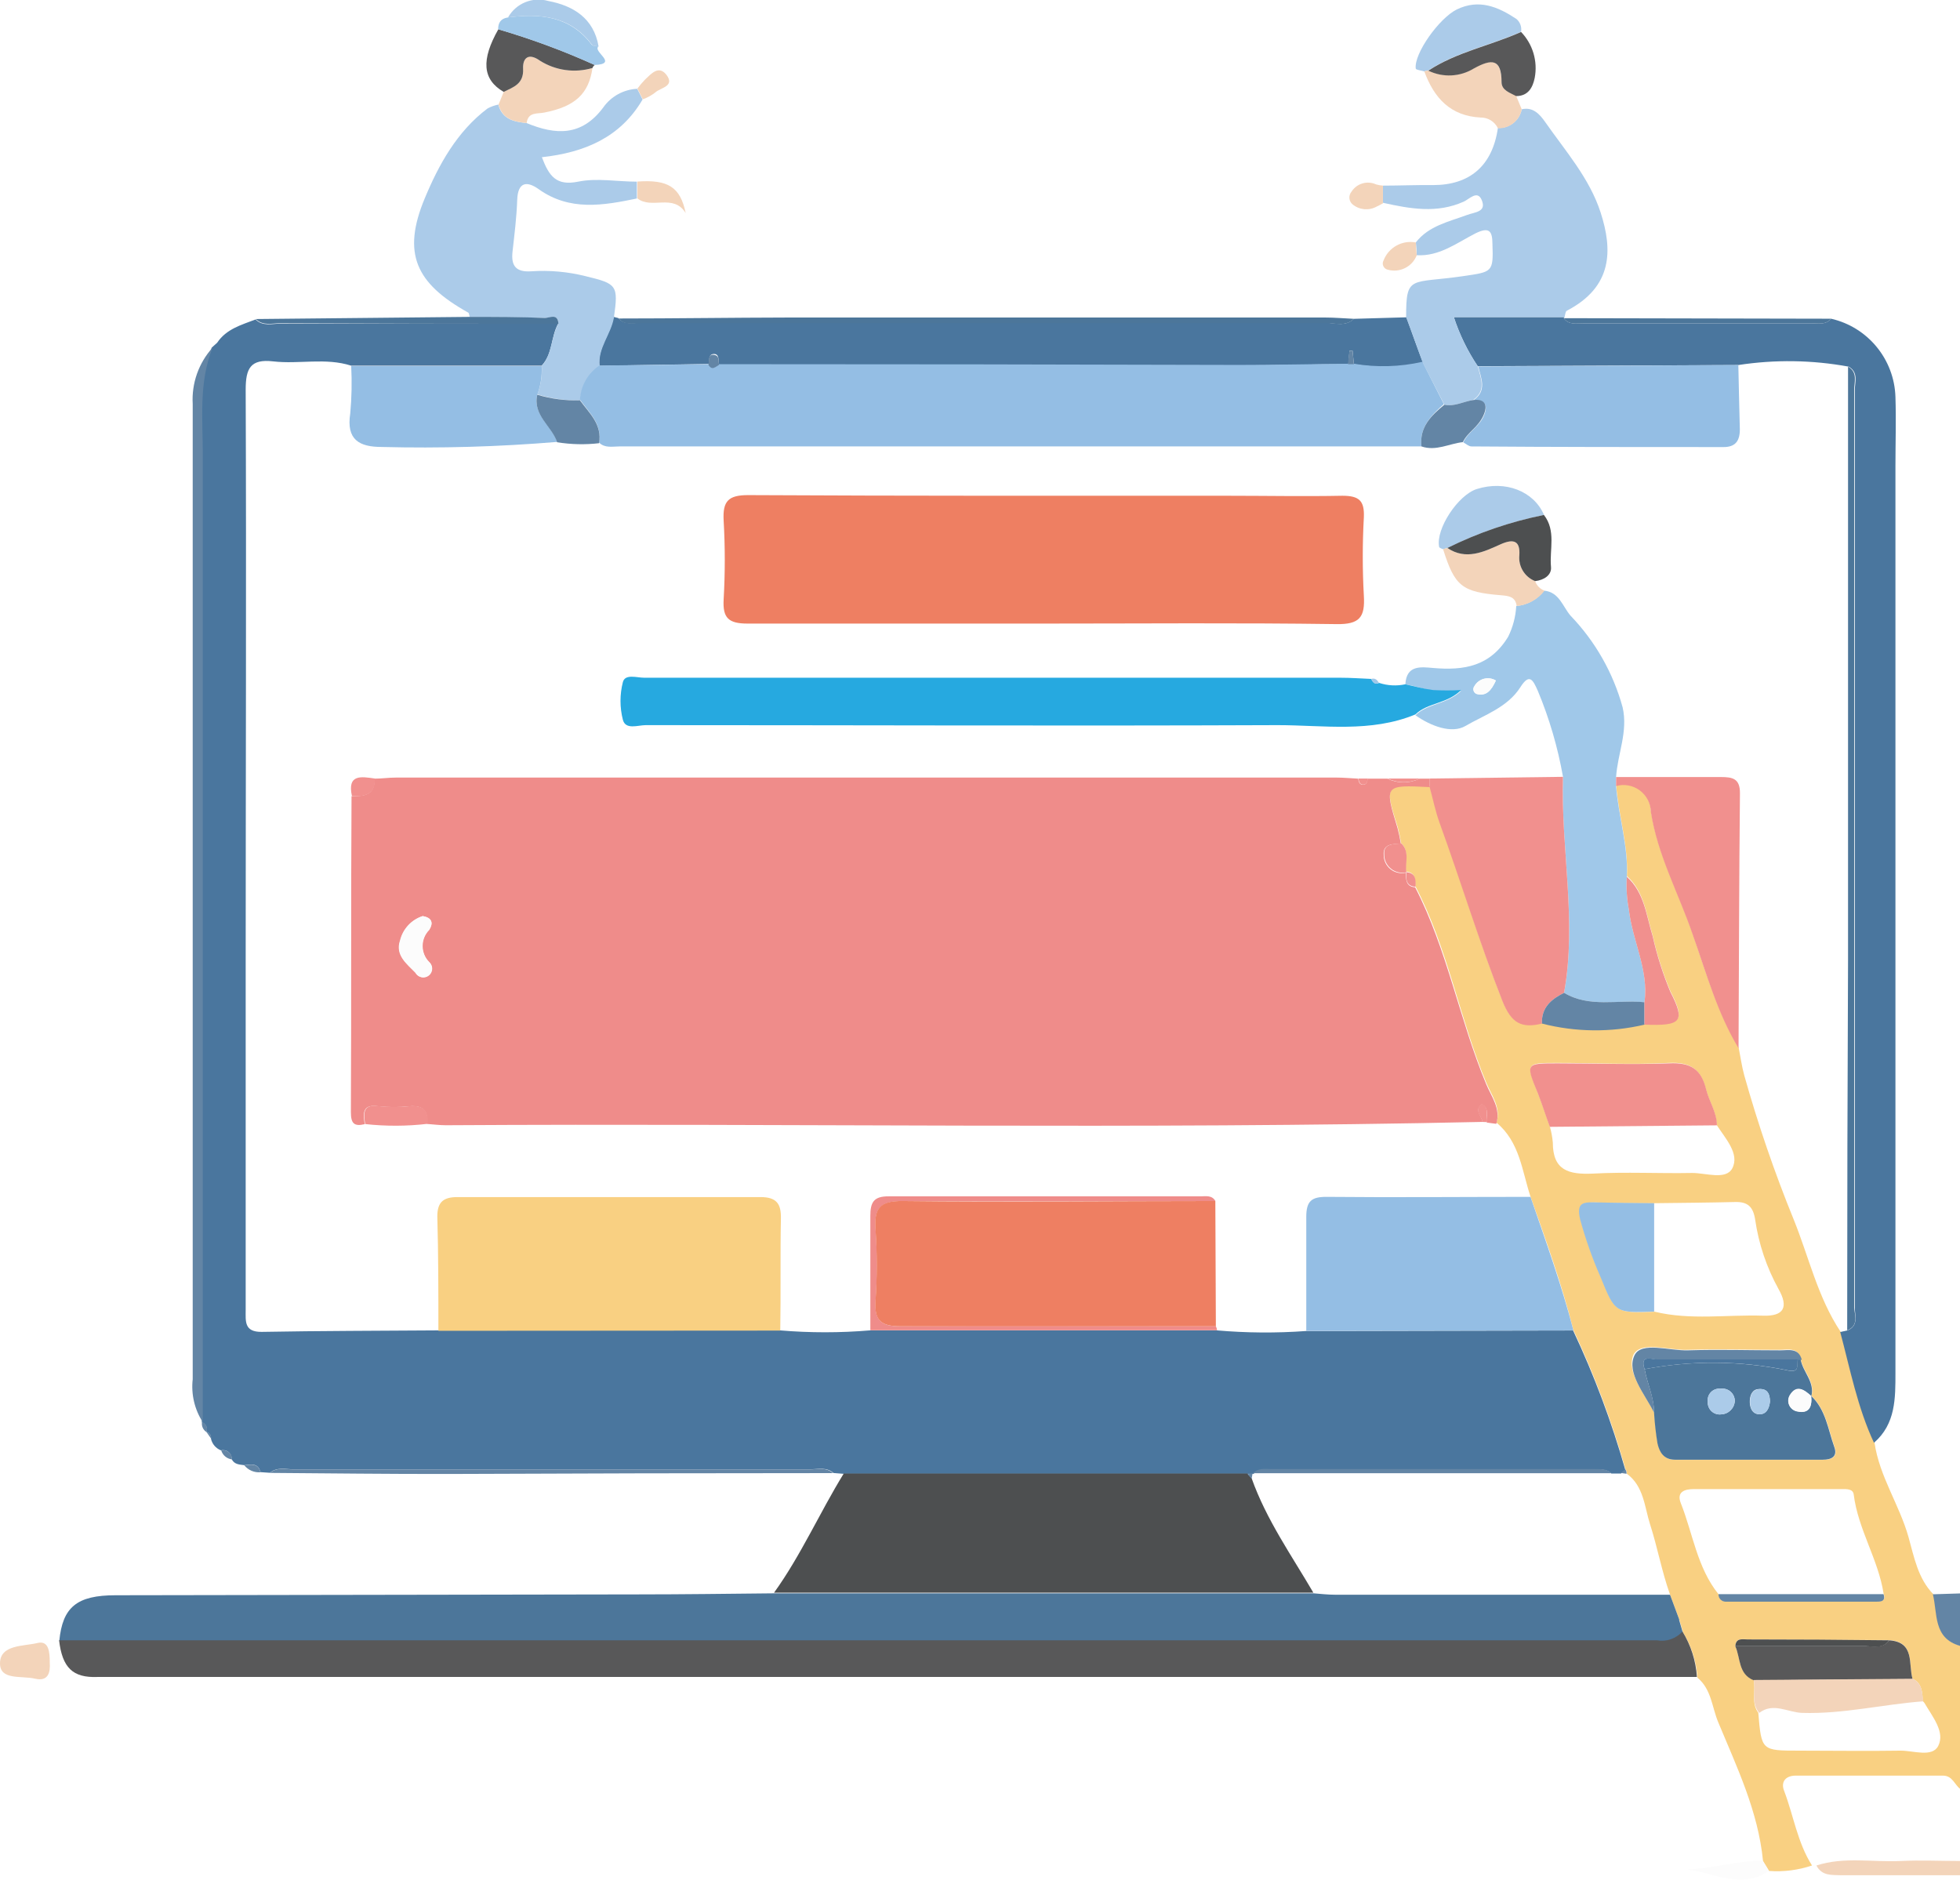
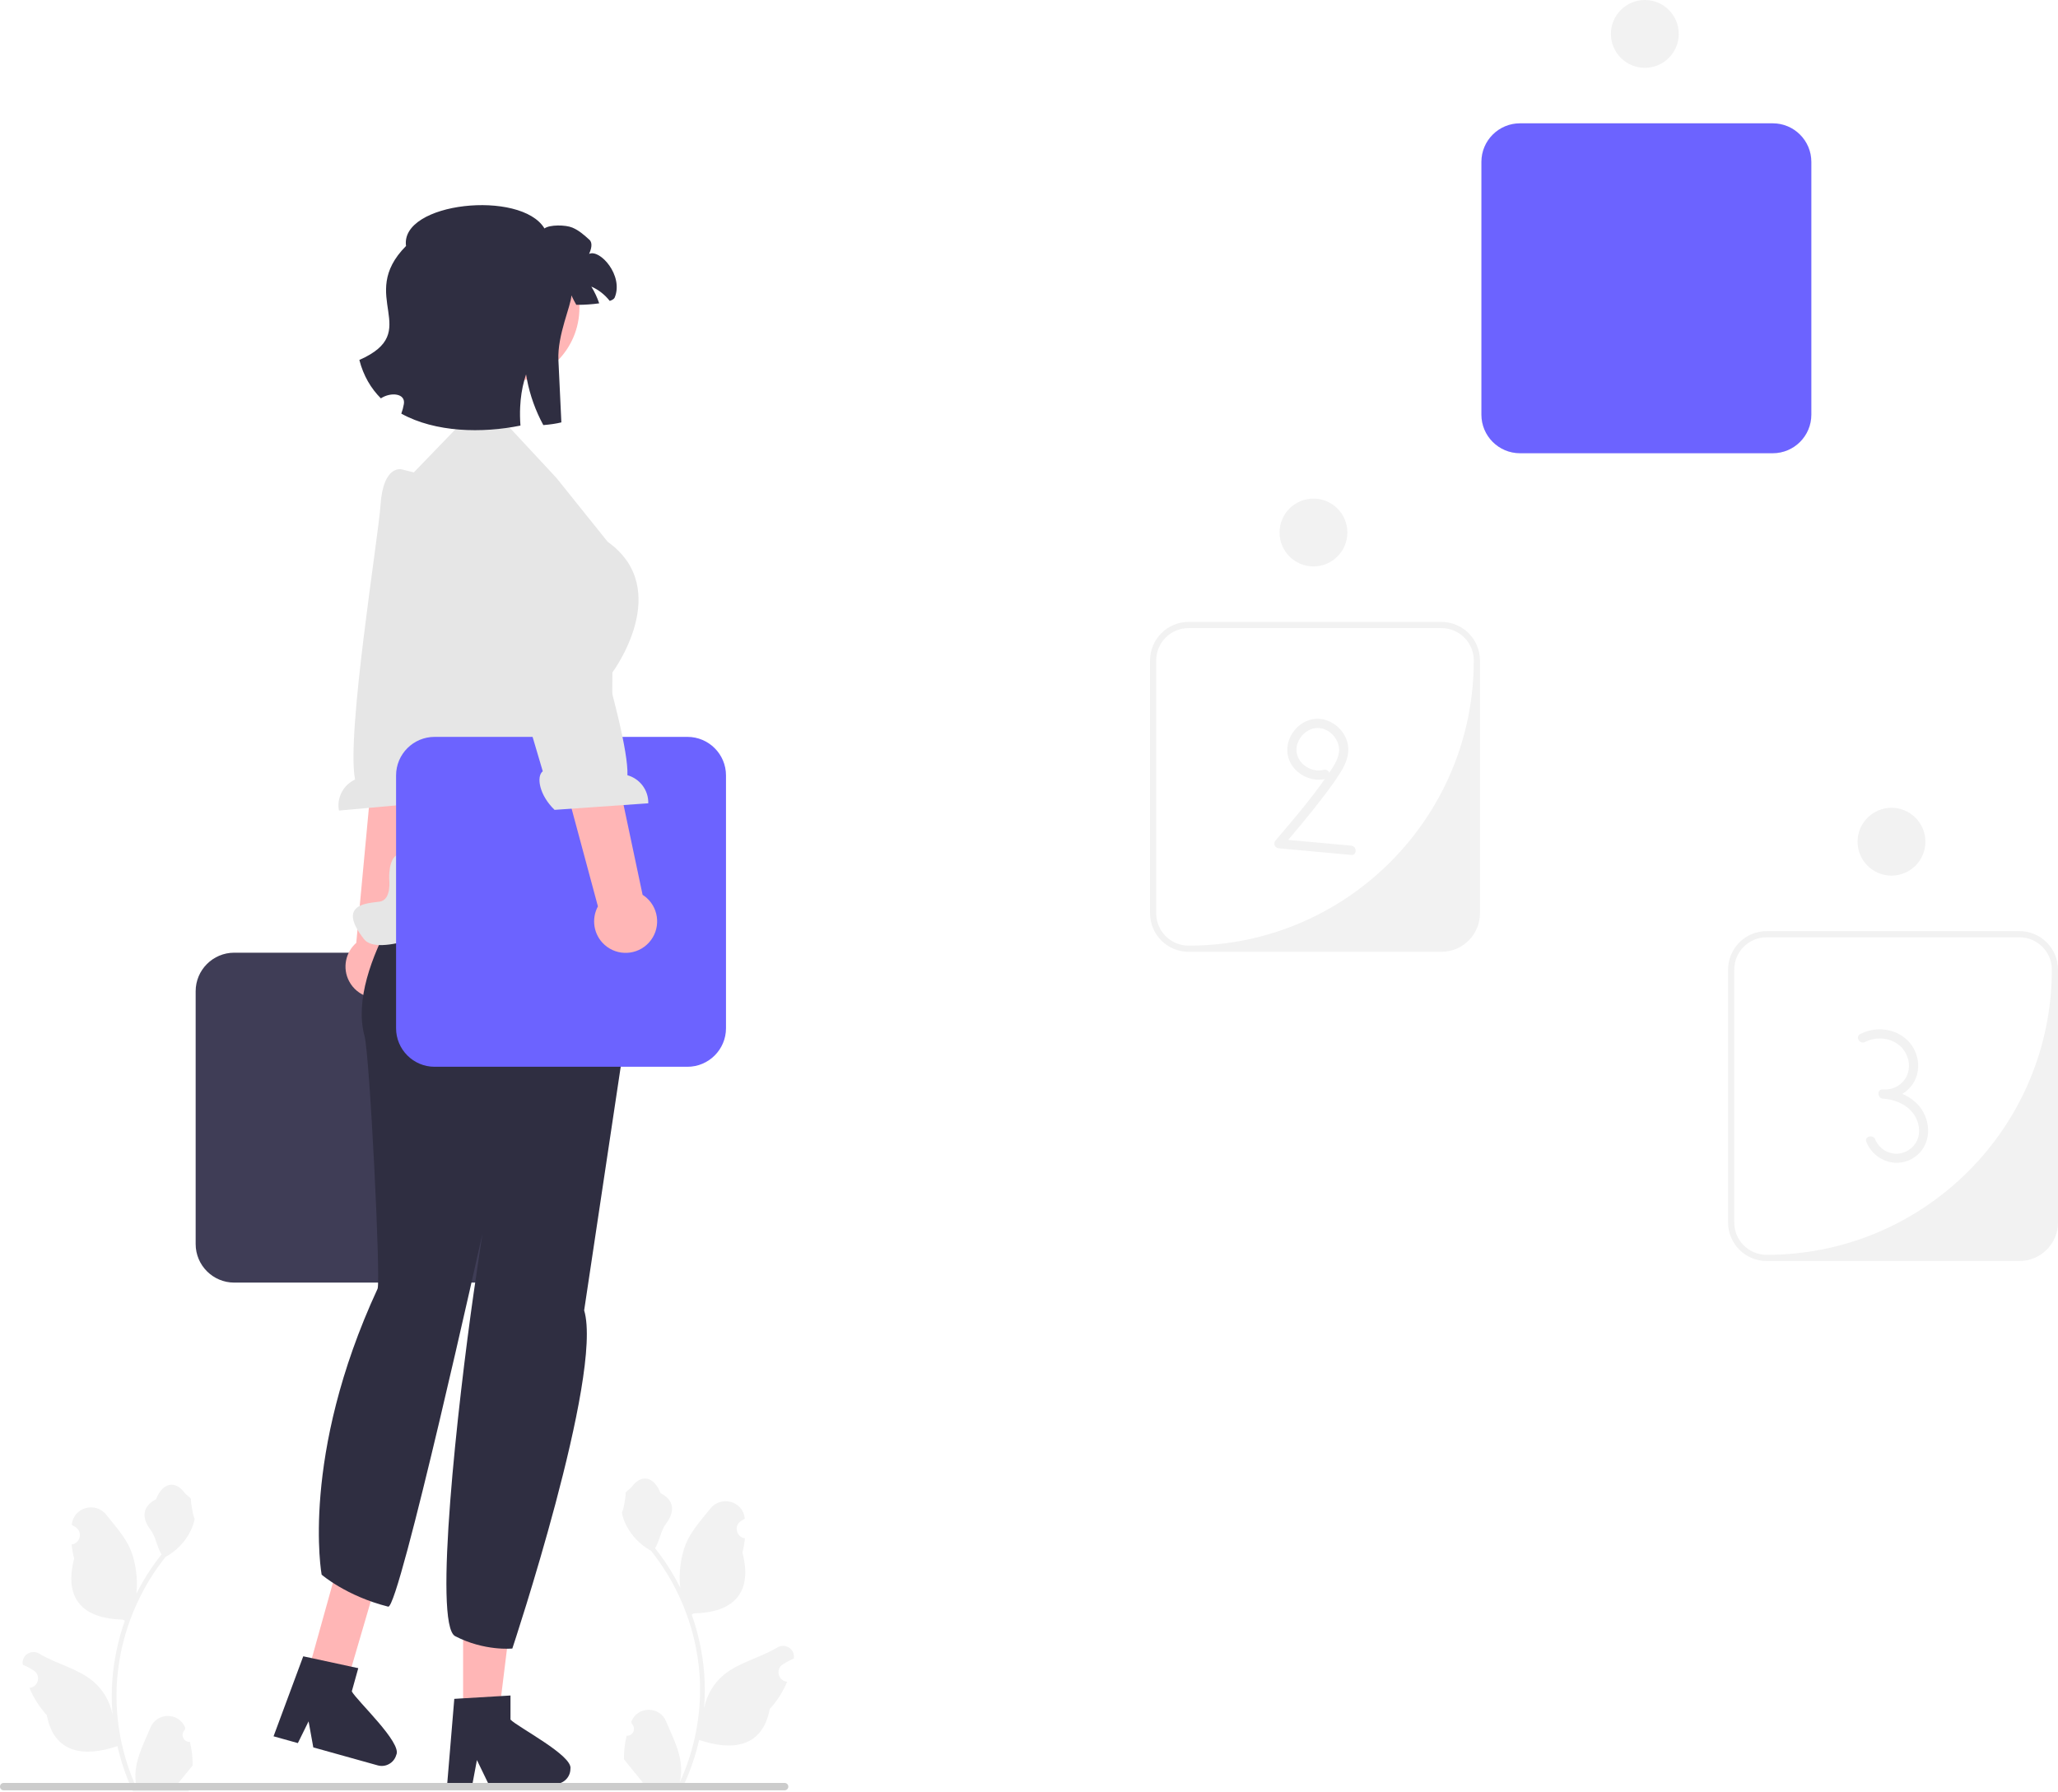
- <svg xmlns="http://www.w3.org/2000/svg" id="Capa_1" data-name="Capa 1" viewBox="0 0 182.77 175.28">
-   <defs>
-     <style>.cls-1{fill:#fefefe;}.cls-2{fill:#f9d082;}.cls-3{fill:#f3d4ba;}.cls-4{fill:#6385a5;}.cls-5{fill:#4a769e;}.cls-6{fill:#4c769a;}.cls-7{fill:#585859;}.cls-8{fill:#4d4f50;}.cls-9{fill:#abcbe9;}.cls-10{fill:#a0c8e9;}.cls-11{fill:#fcfcfc;}.cls-12{fill:#ef8c8a;}.cls-13{fill:#94bee4;}.cls-14{fill:#f1908e;}.cls-15{fill:#ee7f62;}.cls-16{fill:#26a9e0;}</style>
-   </defs>
-   <path class="cls-1" d="M7.39,157.08c0-1-.08-2.08-1.14-1.83-1.31.32-3.51.14-3.5,1.91,0,1.59,2.08,1.13,3.27,1.42S7.45,157.93,7.39,157.08Z" transform="translate(-2.75 -2.04)" />
-   <path class="cls-2" d="M171.72,176a10.23,10.23,0,0,1-4,.51l-.57-.94c-.45-4.62-2.44-8.75-4.18-12.94-.58-1.39-.63-3.07-1.93-4.14a9.29,9.29,0,0,0-1.35-4.24l-.34-1.17v0l-.88-2.37c-.76-2.14-1.16-4.38-1.85-6.52-.52-1.62-.58-3.57-2.18-4.73a.55.55,0,0,0-.11-.41,85.19,85.19,0,0,0-4.87-13c-1.06-4.23-2.54-8.33-4-12.45-.79-2.41-1-5.07-3.16-6.87.44-1.43-.47-2.55-.95-3.72-2.5-6-3.58-12.53-6.62-18.34,0-.65,0-1.28-.86-1.36h0c-.15-.89.34-1.89-.47-2.66a14.19,14.19,0,0,0-.31-1.47c-1.26-4-1.27-4,3-3.83.31,1.13.54,2.28.94,3.38,2,5.51,3.67,11.13,5.82,16.59.84,2.13,1.8,2.56,3.69,2.1a20,20,0,0,0,9.56.1c3.44.13,3.84-.28,2.41-3.06a31,31,0,0,1-1.65-5.2c-.59-1.88-.76-4.06-2.4-5.53.14-2.88-.79-5.63-1-8.46a2.55,2.55,0,0,1,3.24,2.41c.62,4,2.6,7.63,3.9,11.44,1.24,3.6,2.3,7.3,4.28,10.61.17.86.29,1.74.52,2.58A125,125,0,0,0,170,115.73c1.43,3.52,2.25,7.3,4.4,10.52.93,3.48,1.61,7,3.15,10.33.46,3.15,2.32,5.78,3.17,8.8.52,1.85.87,3.85,2.32,5.33.45,1.81,0,4.09,2.53,4.81v13.36c-.57-.39-.72-1.27-1.67-1.26-4.56,0-9.13,0-13.69,0-1,0-1.41.62-1.09,1.42C170,171.35,170.36,173.86,171.72,176Zm9.38-17.4c-.42-1.4.25-3.45-2.19-3.62q-6.6,0-13.19-.07c-.46,0-1.1-.18-1.15.63.49,1.1.26,2.59,1.71,3.17.22,1-.26,2.11.43,3.05.3,3.53.3,3.53,3.79,3.53,3.16,0,6.33.05,9.49,0,1.21,0,2.94.65,3.5-.44.66-1.31-.54-2.72-1.28-4a.75.75,0,0,0-.15-.16C182,159.89,182,159,181.1,158.59Zm-18.28-51.66c0-1.21-.72-2.23-1-3.35-.48-1.9-1.5-2.53-3.46-2.43-3.46.18-6.93,0-10.39,0-2.94,0-2.93,0-1.81,2.81.4,1,.74,2.07,1.11,3.11a7.91,7.91,0,0,1,.28,1.5c0,2.61,1.48,3,3.74,2.9,3.08-.17,6.17,0,9.26-.06,1.28,0,3.13.68,3.73-.42C165,109.63,163.64,108.21,162.82,106.93Zm-5.8,7.31c-1.83,0-3.67,0-5.51-.08-1.15,0-1.72.07-1.36,1.6a38.43,38.43,0,0,0,1.9,5.37c1.35,3.34,1.34,3.35,5,3.22,3.35.81,6.74.26,10.12.37,1.91.06,2.4-.78,1.42-2.5a19,19,0,0,1-2.17-6.45c-.18-1.19-.68-1.68-1.86-1.65C162,114.19,159.53,114.21,157,114.24Zm0,19.53a27.38,27.38,0,0,0,.32,2.87c.18.81.58,1.52,1.63,1.52h13.79c.82,0,1.39-.3,1.07-1.18-.59-1.64-.79-3.48-2.16-4.77l0,0c.36-1.34-.77-2.25-1-3.42s-1.2-.89-2-.89c-2.87,0-5.74-.08-8.6,0-1.72.06-4.32-.85-5,.46C154.38,130,156.12,132,157,133.77Zm6,16.93a.67.67,0,0,0,.72.67c4.65,0,9.29,0,13.94,0,.36,0,1,0,.72-.7-.49-3.22-2.38-6-2.79-9.27-.06-.54-.66-.51-1.1-.51H160.69c-.82,0-1.62.24-1.21,1.3C160.6,145,161,148.22,163,150.7Z" transform="translate(-2.75 -2.04)" />
-   <path class="cls-3" d="M172.13,176c2.59-.84,5.25-.29,7.88-.42,1.83-.09,3.67,0,5.51,0v1.33l-11.07,0C173.57,176.87,172.65,177,172.13,176Z" transform="translate(-2.75 -2.04)" />
-   <path class="cls-4" d="M185.52,155.52c-2.52-.72-2.08-3-2.53-4.81l2.53-.08Z" transform="translate(-2.75 -2.04)" />
-   <path class="cls-5" d="M149.44,126.11a85.19,85.19,0,0,1,4.87,13l-.4.34-.9,0c-.48-.48-1.1-.36-1.68-.36h-30c-.59,0-1.21-.11-1.68.39h-.06l-.47,0-37.65,0-1-.08c-.63-.57-1.41-.35-2.13-.35H30.06c-.72,0-1.5-.22-2.14.33l-.88-.06c-.22-.88-.89-.72-1.51-.65-.45-.06-.92-.06-1.17-.55a.81.81,0,0,0-1-.83,1.52,1.52,0,0,1-.94-1.1.57.57,0,0,0-.44-.63l.12,0-.12.05a.7.7,0,0,0-.41-.94l0,0c0-.67,0-1.33,0-2q0-44.07,0-88.14c0-3.38-.4-6.81.92-10.07v0L23,34c.86-1.29,2.26-1.66,3.58-2.17.68.67,1.54.39,2.32.39q12.95,0,25.9,0c-.69,1.24-.5,2.82-1.54,3.92l-17.76,0c-2.39-.77-4.86-.12-7.27-.4-2.14-.25-2.57.67-2.57,2.64.07,17.86,0,35.72,0,53.57q0,16.13,0,32.23c0,1.06-.16,2.08,1.5,2.06,5.48-.1,11-.1,16.44-.14l31.88,0a50.13,50.13,0,0,0,8.4,0l32.34,0a52.38,52.38,0,0,0,8.31.06Z" transform="translate(-2.75 -2.04)" />
-   <path class="cls-6" d="M159.32,153.07c.11.39.23.78.34,1.17a2.58,2.58,0,0,1-2.38.82q-74.5,0-149,0c.3-3.15,1.63-4.26,5.25-4.26l48.74-.08c4.23,0,8.46-.06,12.68-.1l50.29,0c.66.05,1.32.13,2,.13q15.62,0,31.24,0l.88,2.37Z" transform="translate(-2.75 -2.04)" />
-   <path class="cls-5" d="M177.5,136.58c-1.54-3.29-2.22-6.85-3.15-10.33l.69-.15c1.05-.44.67-1.39.67-2.13q0-42.77,0-85.53c0-.76.37-1.67-.57-2.21a30.91,30.91,0,0,0-10.29-.15l-24.3.11a18.43,18.43,0,0,1-2.23-4.58h10.32l-.07.1c.48.67,1.19.47,1.83.48q10.62,0,21.24,0c.64,0,1.35.18,1.86-.43a7.73,7.73,0,0,1,6,7.3c.07,2.15,0,4.3,0,6.45q0,42.27,0,84.53C179.5,132.42,179.53,134.82,177.5,136.58Z" transform="translate(-2.75 -2.04)" />
-   <path class="cls-7" d="M8.26,155q74.51,0,149,0a2.58,2.58,0,0,0,2.38-.82,9.29,9.29,0,0,1,1.35,4.24l-127.16,0h-22C9.53,158.51,8.56,157.55,8.26,155Z" transform="translate(-2.75 -2.04)" />
-   <path class="cls-8" d="M125.22,150.56l-50.29,0c2.52-3.5,4.25-7.46,6.5-11.11l37.65,0,.38.43C120.84,143.77,123.19,147.08,125.22,150.56Z" transform="translate(-2.75 -2.04)" />
-   <path class="cls-5" d="M129,31.77l4.9-.14c.51,1.41,1,2.81,1.54,4.21A16.56,16.56,0,0,1,129,36l-.12-1.25h-.29L128.48,36c-3.4,0-6.81.12-10.21.12q-24.22,0-48.46-.07c-.1-.36.06-1-.48-1s-.41.57-.5.93l-10.19.17c-.2-1.7,1.08-3,1.33-4.56l.44.11c.57.69,1.37.44,2.08.44,3.09,0,6.19,0,9.29,0q27.33,0,54.66,0C127.29,32.18,128.23,32.51,129,31.77Z" transform="translate(-2.75 -2.04)" />
-   <path class="cls-9" d="M60,31.63c-.25,1.58-1.53,2.86-1.33,4.56a4.09,4.09,0,0,0-1.81,3.18,12.44,12.44,0,0,1-4-.55,6.56,6.56,0,0,0,.41-2.67c1-1.1.85-2.68,1.54-3.91,0-1-.83-.54-1.26-.55-2.32-.08-4.65-.07-7-.1-.05-.13-.05-.35-.14-.4-4.9-2.73-6.19-5.52-4.05-10.66,1.3-3.12,3-6.23,5.86-8.38a3.89,3.89,0,0,1,1-.36c.35,1.36,1.45,1.61,2.62,1.72,2.7,1.12,5.13,1.27,7.15-1.43a4.11,4.11,0,0,1,3.18-1.76c.17.33.34.65.5,1-2.06,3.52-5.38,4.94-9.39,5.38.66,1.74,1.32,2.7,3.38,2.28,1.75-.36,3.65,0,5.48,0l0,1.57c-3.14.65-6.26,1.2-9.16-.87-1.09-.78-1.94-.69-2,1s-.26,3.23-.44,4.85c-.14,1.32.34,1.9,1.74,1.81a16.31,16.31,0,0,1,5.06.45C60.29,28.5,60.42,28.64,60,31.63Z" transform="translate(-2.75 -2.04)" />
-   <path class="cls-9" d="M135.41,35.84c-.51-1.4-1-2.8-1.54-4.21,0-4,.39-3.12,5.32-3.84,2.71-.4,2.83-.34,2.73-3,0-1.26-.34-1.59-1.56-1-1.75.89-3.37,2.17-5.5,2.05,0-.4-.05-.8-.08-1.2,1.21-1.55,3.07-1.92,4.76-2.55.74-.28,1.87-.27,1.37-1.42-.4-.92-1.15-.06-1.66.17-2.51,1.13-5,.67-7.54.11V19.35c1.56,0,3.12-.07,4.67-.05,3.43,0,5.54-1.8,6.05-5.33a2.16,2.16,0,0,0,2.22-1.74c1.08-.25,1.7.5,2.19,1.19,1.89,2.71,4.13,5.23,5.17,8.44,1.11,3.45,1.17,6.91-3.16,9.16-.13.07-.14.38-.21.59H138.32a18.43,18.43,0,0,0,2.23,4.58c.28,1.11.85,2.27-.45,3.16-.88.13-1.72.63-2.66.43Z" transform="translate(-2.75 -2.04)" />
-   <path class="cls-4" d="M22.58,34.45c-1.32,3.26-.91,6.69-.92,10.07q0,44.07,0,88.14c0,.67,0,1.33,0,2a6.11,6.11,0,0,1-.94-4q0-45.46,0-90.95A7.21,7.21,0,0,1,22.58,34.45Z" transform="translate(-2.75 -2.04)" />
-   <path class="cls-9" d="M135.57,8.7c-.28-.09-.78-.14-.8-.26-.19-1.38,2.18-4.71,3.83-5.52,2.07-1,3.84-.25,5.56.89A1.28,1.28,0,0,1,144.59,5c-2.85,1.28-6,1.86-8.65,3.61A1.18,1.18,0,0,0,135.57,8.7Z" transform="translate(-2.75 -2.04)" />
-   <path class="cls-3" d="M135.57,8.7a1.18,1.18,0,0,1,.37-.09,4.42,4.42,0,0,0,4.24-.2c1.67-.92,2.55-.94,2.59,1.28,0,.76.79,1,1.36,1.29.18.42.35.83.52,1.25A2.16,2.16,0,0,1,142.43,14a1.76,1.76,0,0,0-1.61-1C138,12.86,136.47,11.17,135.57,8.7Z" transform="translate(-2.75 -2.04)" />
-   <path class="cls-6" d="M129,31.77c-.74.74-1.68.41-2.53.41q-27.33,0-54.66,0c-3.1,0-6.2,0-9.29,0-.71,0-1.51.25-2.08-.44,5.25,0,10.5-.08,15.75-.09h50.16C127.2,31.65,128.09,31.73,129,31.77Z" transform="translate(-2.75 -2.04)" />
-   <path class="cls-3" d="M51.86,13.51c-1.17-.11-2.27-.36-2.62-1.72l.48-1.18c.91-.45,1.88-.74,1.81-2.16-.05-1,.51-1.51,1.57-.75A6,6,0,0,0,58,8.38c-.35,2.4-1.6,3.59-4.51,4.16C52.82,12.67,52,12.47,51.86,13.51Z" transform="translate(-2.75 -2.04)" />
-   <path class="cls-7" d="M58,8.38A6,6,0,0,1,53.1,7.7c-1.06-.76-1.62-.26-1.57.75.07,1.42-.9,1.71-1.81,2.16-2-1.16-2.11-3-.5-5.84a68.65,68.65,0,0,1,9,3.33A.53.53,0,0,0,58,8.38Z" transform="translate(-2.75 -2.04)" />
-   <path class="cls-7" d="M144.13,11c-.57-.31-1.35-.53-1.36-1.29,0-2.22-.92-2.2-2.59-1.28a4.42,4.42,0,0,1-4.24.2c2.66-1.75,5.8-2.33,8.65-3.61a4.86,4.86,0,0,1,1.27,4.29C145.68,10.19,145.26,11,144.13,11Z" transform="translate(-2.75 -2.04)" />
-   <path class="cls-4" d="M27.92,139.39c.64-.55,1.42-.33,2.14-.33H78.3c.72,0,1.5-.22,2.13.35q-17.91,0-35.83.08C39,139.5,33.48,139.43,27.92,139.39Z" transform="translate(-2.75 -2.04)" />
-   <path class="cls-10" d="M58.2,8.1a68.65,68.65,0,0,0-9-3.33c0-.6.24-1,.9-1.1,3-.4,5.81-.14,7.83,2.54.1.14.41.11.62.17C58,6.86,60.47,8,58.2,8.1Z" transform="translate(-2.75 -2.04)" />
-   <path class="cls-3" d="M7.39,157.08c.06.85-.1,1.8-1.37,1.5s-3.27.17-3.27-1.42c0-1.77,2.19-1.59,3.5-1.91C7.31,155,7.39,156.1,7.39,157.08Z" transform="translate(-2.75 -2.04)" />
-   <path class="cls-6" d="M46.56,31.59c2.33,0,4.66,0,7,.1.43,0,1.22-.48,1.26.55q-12.94,0-25.9-.06c-.78,0-1.64.28-2.32-.39Z" transform="translate(-2.75 -2.04)" />
-   <path class="cls-9" d="M58.57,6.38c-.21-.06-.52,0-.62-.17-2-2.68-4.82-2.94-7.83-2.54a3.27,3.27,0,0,1,3.75-1.54C56.2,2.57,58.12,3.73,58.57,6.38Z" transform="translate(-2.75 -2.04)" />
-   <path class="cls-6" d="M173.5,31.76c-.51.61-1.22.43-1.86.43q-10.62,0-21.24,0c-.64,0-1.35.19-1.83-.48Z" transform="translate(-2.75 -2.04)" />
-   <path class="cls-11" d="M167.12,175.56l.57.94c-2.57,1.78-5.06.18-7.61-.13C162.47,176.29,164.75,175.53,167.12,175.56Z" transform="translate(-2.75 -2.04)" />
-   <path class="cls-3" d="M62.19,20.54l0-1.57c2.83-.2,4,.49,4.5,2.94C65.54,20.05,63.52,21.6,62.19,20.54Z" transform="translate(-2.75 -2.04)" />
-   <path class="cls-3" d="M131.71,19.35V21c-.2.1-.38.22-.58.3a2,2,0,0,1-2.25-.2.84.84,0,0,1-.1-1.19,1.82,1.82,0,0,1,2.3-.67A3.22,3.22,0,0,0,131.71,19.35Z" transform="translate(-2.75 -2.04)" />
-   <path class="cls-3" d="M134.78,24.65c0,.4.05.8.08,1.2a2.25,2.25,0,0,1-2.7,1.34.59.59,0,0,1-.39-.87A2.69,2.69,0,0,1,134.78,24.65Z" transform="translate(-2.75 -2.04)" />
-   <path class="cls-3" d="M62.69,11.3c-.16-.33-.33-.65-.5-1a9.3,9.3,0,0,1,.7-.83c.58-.54,1.27-1.38,2-.46.84,1.1-.58,1.2-1.06,1.67A4.06,4.06,0,0,1,62.69,11.3Z" transform="translate(-2.75 -2.04)" />
-   <path class="cls-4" d="M25.53,138.68c.62-.07,1.29-.23,1.51.65A1.75,1.75,0,0,1,25.53,138.68Z" transform="translate(-2.75 -2.04)" />
-   <path class="cls-4" d="M23.38,137.3a.81.81,0,0,1,1,.83A1.19,1.19,0,0,1,23.38,137.3Z" transform="translate(-2.75 -2.04)" />
-   <path class="cls-4" d="M21.59,134.64a.7.7,0,0,1,.41.94A.92.92,0,0,1,21.59,134.64Z" transform="translate(-2.75 -2.04)" />
-   <path class="cls-4" d="M22,135.57a.57.57,0,0,1,.44.63Z" transform="translate(-2.75 -2.04)" />
-   <path class="cls-4" d="M23,34l-.41.47Z" transform="translate(-2.75 -2.04)" />
-   <path class="cls-12" d="M141,106.66c-32.22.71-64.44.11-96.67.31-.59,0-1.17-.08-1.76-.12.13-1.23-.39-1.76-1.65-1.65a13.67,13.67,0,0,1-2.86,0c-1.55-.23-1.45.66-1.3,1.67-1,.24-1.29-.08-1.29-1.12.05-9.82,0-19.64.06-29.46,1.17,0,2.2-.08,2.14-1.64.66,0,1.33-.1,2-.1h87.73c.66,0,1.33.07,2,.1.05.27.11.57.45.57s.39-.3.44-.57h1.84a3.43,3.43,0,0,0,3,0h.94v.79c-4.24-.21-4.23-.21-3,3.82a14.19,14.19,0,0,1,.31,1.47c-.72,0-1.68,0-1.6,1a1.69,1.69,0,0,0,2.07,1.69h0c0,.65,0,1.3.86,1.36,3,5.81,4.12,12.33,6.62,18.34.48,1.17,1.39,2.29.95,3.72l-.89-.12c-.11-.58.31-1.3-.47-1.71C140.19,105.59,140.93,106.11,141,106.66ZM42.16,87.47a3.16,3.16,0,0,0-2.08,2.29c-.47,1.33.62,2.14,1.43,3a.82.82,0,1,0,1.27-1,2.13,2.13,0,0,1,0-3C43.15,88.17,43.09,87.62,42.16,87.47Z" transform="translate(-2.75 -2.04)" />
-   <path class="cls-13" d="M124.56,126.15c0-3.54,0-7.09,0-10.63,0-1.48.49-1.88,1.91-1.87,6.35.06,12.7,0,19,0,1.42,4.12,2.9,8.22,4,12.45Z" transform="translate(-2.75 -2.04)" />
-   <path class="cls-10" d="M133.8,65.85c.1-1.81,1.44-1.62,2.59-1.52,2.87.25,5.31-.14,7-2.92a7.42,7.42,0,0,0,.75-2.86,3.68,3.68,0,0,0,2.6-1.43c1.42.13,1.74,1.51,2.47,2.34A19.93,19.93,0,0,1,154.06,68c.52,2.27-.47,4.33-.61,6.5v.84c.22,2.83,1.15,5.58,1,8.46a12.09,12.09,0,0,0,.19,3.06c.33,2.91,1.87,5.62,1.46,8.65-2.51-.27-5.13.53-7.5-.89,1.22-6.72-.31-13.43-.1-20.14a38.09,38.09,0,0,0-2.34-8c-.45-1-.77-1.73-1.64-.35-1.21,1.89-3.36,2.58-5.12,3.61-1.29.75-3.24,0-4.66-1,1.13-1.11,2.91-1,4.26-2.27a24.41,24.41,0,0,1-2.6,0C135.52,66.28,134.66,66,133.8,65.85Zm8.44-.35a1.44,1.44,0,0,0-2,.53.47.47,0,0,0,.23.73C141.34,67,141.82,66.43,142.24,65.5Z" transform="translate(-2.75 -2.04)" />
-   <path class="cls-14" d="M148.5,74.48c-.21,6.71,1.32,13.42.1,20.14-1.19.6-2.13,1.37-2.06,2.87-1.89.46-2.85,0-3.69-2.1C140.7,89.93,139,84.31,137,78.8c-.4-1.1-.63-2.25-.94-3.38v-.78Z" transform="translate(-2.75 -2.04)" />
-   <path class="cls-14" d="M153.45,75.34V74.5c3.25,0,6.51,0,9.77,0,1.1,0,1.8.14,1.78,1.54-.08,7.91-.09,15.83-.13,23.75-2-3.31-3-7-4.28-10.61-1.3-3.81-3.28-7.4-3.9-11.44A2.55,2.55,0,0,0,153.45,75.34Z" transform="translate(-2.75 -2.04)" />
-   <path class="cls-6" d="M171.64,132.21c1.37,1.29,1.57,3.13,2.16,4.77.32.88-.25,1.18-1.07,1.18H158.94c-1.05,0-1.45-.71-1.63-1.52a27.38,27.38,0,0,1-.32-2.87c0-1.42-.63-2.69-.88-4.05a34.24,34.24,0,0,1,13.23.09c1.26.3.95-.38,1-1h.32c.2,1.17,1.33,2.08,1,3.42-.64-.59-1.36-1.13-2-.12a1,1,0,0,0,.68,1.53C171.5,133.9,171.74,133.16,171.64,132.21Zm-7.12.46a1.16,1.16,0,0,0-1.33-1.13,1.08,1.08,0,0,0-1.19,1.22,1.11,1.11,0,0,0,1.26,1.17A1.32,1.32,0,0,0,164.52,132.67Zm3.28.08c0-.66-.19-1.22-1-1.18-.62,0-.85.53-.88,1.06s.15,1.26.85,1.29S167.73,133.35,167.8,132.75Z" transform="translate(-2.75 -2.04)" />
-   <path class="cls-14" d="M147.27,107.12c-.37-1-.71-2.09-1.11-3.11C145,101.19,145,101.2,148,101.2c3.46,0,6.93.13,10.39,0,2-.1,3,.53,3.46,2.43.28,1.12,1,2.14,1,3.35Z" transform="translate(-2.75 -2.04)" />
-   <path class="cls-13" d="M157,114.24c0,3.37,0,6.74,0,10.11-3.65.13-3.64.12-5-3.22a38.43,38.43,0,0,1-1.9-5.37c-.36-1.53.21-1.63,1.36-1.6C153.35,114.21,155.19,114.22,157,114.24Z" transform="translate(-2.75 -2.04)" />
-   <path class="cls-7" d="M178.91,155c2.44.17,1.77,2.22,2.19,3.62l-14.82.11c-1.45-.58-1.22-2.07-1.71-3.17,4,0,8.08,0,12.12,0C177.46,155.52,178.34,155.81,178.91,155Z" transform="translate(-2.75 -2.04)" />
-   <path class="cls-3" d="M166.28,158.7l14.82-.11c.92.43.87,1.3,1,2.1-3.77.28-7.48,1.2-11.3,1.08-1.35-.05-2.7-1-4,0C166,160.81,166.5,159.71,166.28,158.7Z" transform="translate(-2.75 -2.04)" />
-   <path class="cls-4" d="M146.54,97.49c-.07-1.5.87-2.27,2.06-2.87,2.37,1.42,5,.62,7.5.88v2.09A20,20,0,0,1,146.54,97.49Z" transform="translate(-2.75 -2.04)" />
-   <path class="cls-14" d="M156.1,97.59V95.5c.41-3-1.13-5.73-1.46-8.64a12.09,12.09,0,0,1-.19-3.06c1.65,1.47,1.82,3.65,2.41,5.53a31,31,0,0,0,1.65,5.2C159.94,97.31,159.54,97.72,156.1,97.59Z" transform="translate(-2.75 -2.04)" />
-   <path class="cls-4" d="M156.11,129.72c.25,1.36.9,2.63.88,4.05-.87-1.75-2.61-3.74-1.82-5.35.64-1.31,3.24-.4,5-.46,2.86-.09,5.73,0,8.6,0,.77,0,1.7-.26,2,.89h-.32c-4.36,0-8.72-.05-13.08,0C156.82,128.82,155.63,128.29,156.11,129.72Z" transform="translate(-2.75 -2.04)" />
-   <path class="cls-4" d="M163,150.7l15.39,0c.25.74-.37.7-.73.7-4.65,0-9.29,0-13.94,0A.67.67,0,0,1,163,150.7Z" transform="translate(-2.75 -2.04)" />
-   <path class="cls-8" d="M178.91,155c-.57.84-1.45.55-2.22.55-4,0-8.08,0-12.12,0,.05-.81.69-.63,1.15-.63Q172.32,154.92,178.91,155Z" transform="translate(-2.75 -2.04)" />
-   <path class="cls-14" d="M133.9,83.38a1.69,1.69,0,0,1-2.07-1.69c-.08-1,.88-.93,1.6-1C134.24,81.49,133.75,82.49,133.9,83.38Z" transform="translate(-2.75 -2.04)" />
-   <path class="cls-11" d="M171.64,132.21c.1.95-.14,1.69-1.28,1.46a1,1,0,0,1-.68-1.53c.63-1,1.35-.47,2,.12Z" transform="translate(-2.75 -2.04)" />
-   <path class="cls-14" d="M134.75,84.73c-.91-.06-.89-.71-.86-1.36C134.78,83.45,134.78,84.08,134.75,84.73Z" transform="translate(-2.75 -2.04)" />
-   <path class="cls-4" d="M154.42,139.47l-.51-.07.4-.34A.55.55,0,0,1,154.42,139.47Z" transform="translate(-2.75 -2.04)" />
-   <path class="cls-7" d="M159.32,153.07v0Z" transform="translate(-2.75 -2.04)" />
-   <path class="cls-2" d="M43.63,126.14c0-3.55,0-7.11-.1-10.67,0-1.38.61-1.8,1.89-1.8q14.13,0,28.25,0c1.48,0,1.93.61,1.9,2-.07,3.48,0,7-.06,10.45Z" transform="translate(-2.75 -2.04)" />
-   <path class="cls-13" d="M54.7,43.25a151.18,151.18,0,0,1-16.35.47c-2.11,0-3.32-.68-2.94-3.12a31,31,0,0,0,.09-4.42l17.76,0a6.56,6.56,0,0,1-.41,2.67C52.41,40.74,54.2,41.73,54.7,43.25Z" transform="translate(-2.75 -2.04)" />
-   <path class="cls-12" d="M116.13,125.72a.94.94,0,0,1,.11.37l-32.33,0c0-3.55,0-7.1,0-10.65,0-1.28.3-1.85,1.72-1.84,9.69,0,19.38,0,29.07,0,.5,0,1.06-.13,1.39.44-9.71,0-19.43.07-29.14,0-2.12,0-2.69.65-2.55,2.64a47.9,47.9,0,0,1,0,6.67c-.12,1.86.53,2.38,2.37,2.37C96.55,125.67,106.34,125.72,116.13,125.72Z" transform="translate(-2.75 -2.04)" />
-   <path class="cls-4" d="M153,139.42l-33.4,0c.47-.5,1.09-.39,1.68-.39h30C151.91,139.06,152.53,138.94,153,139.42Z" transform="translate(-2.75 -2.04)" />
-   <path class="cls-4" d="M119.55,139.46l-.09.48-.38-.43Z" transform="translate(-2.75 -2.04)" />
-   <path class="cls-13" d="M164.85,36.08c.05,2,.08,4,.14,6,0,1.09-.42,1.66-1.55,1.65-7.83,0-15.65,0-23.48-.06-.25,0-.51-.25-.76-.38.47-1,1.52-1.49,1.94-2.53s0-1.43-1-1.39c1.3-.89.73-2.05.45-3.16Z" transform="translate(-2.75 -2.04)" />
-   <path class="cls-6" d="M175,126.1q0-17.23.08-34.48,0-27.69,0-55.39c.94.54.57,1.45.57,2.21q0,42.77,0,85.53C175.71,124.71,176.09,125.66,175,126.1Z" transform="translate(-2.75 -2.04)" />
-   <path class="cls-13" d="M135.3,43.67l-74.79,0c-.65,0-1.35.18-1.9-.36.31-1.73-.91-2.77-1.78-4a4.09,4.09,0,0,1,1.81-3.18L68.83,36c.31.61.65.23,1,0q24.22,0,48.46.07c3.4,0,6.81-.08,10.21-.11H129a16.56,16.56,0,0,0,6.39-.18l2,3.94C136.2,40.79,135.1,41.87,135.3,43.67Z" transform="translate(-2.75 -2.04)" />
-   <path class="cls-4" d="M69.81,36.06c-.33.19-.67.57-1,0,.09-.36-.08-1,.5-.93S69.71,35.7,69.81,36.06Z" transform="translate(-2.75 -2.04)" />
-   <path class="cls-4" d="M129,36h-.54c0-.42.09-.83.13-1.25h.29Z" transform="translate(-2.75 -2.04)" />
-   <path class="cls-4" d="M56.83,39.37c.87,1.2,2.09,2.24,1.78,4a14.23,14.23,0,0,1-3.91-.09c-.5-1.52-2.29-2.51-1.85-4.43A12.44,12.44,0,0,0,56.83,39.37Z" transform="translate(-2.75 -2.04)" />
-   <path class="cls-4" d="M135.3,43.67c-.2-1.8.9-2.88,2.14-3.89.94.2,1.78-.3,2.66-.43s1.5.23,1,1.39-1.47,1.56-1.94,2.53C137.9,43.4,136.66,44.14,135.3,43.67Z" transform="translate(-2.75 -2.04)" />
-   <path class="cls-15" d="M100.05,60.19c-9.19,0-18.39,0-27.58,0-1.78,0-2.34-.51-2.24-2.26a64.19,64.19,0,0,0,0-7.34c-.1-1.81.42-2.39,2.32-2.38,14.91.08,29.81.06,44.71.06,3.56,0,7.12.07,10.67,0,1.59,0,2.06.49,2,2a66.56,66.56,0,0,0,0,7.34c.12,2-.41,2.66-2.54,2.63C118.29,60.11,109.17,60.19,100.05,60.19Z" transform="translate(-2.75 -2.04)" />
-   <path class="cls-15" d="M116.13,125.72c-9.79,0-19.58,0-29.37,0-1.84,0-2.49-.51-2.37-2.37a47.9,47.9,0,0,0,0-6.67c-.14-2,.43-2.67,2.55-2.64,9.71.11,19.43,0,29.14,0C116.1,118,116.11,121.85,116.13,125.72Z" transform="translate(-2.75 -2.04)" />
-   <path class="cls-16" d="M133.8,65.85c.86.19,1.72.43,2.6.54a24.41,24.41,0,0,0,2.6,0c-1.35,1.32-3.13,1.16-4.26,2.27-4.18,1.73-8.57,1-12.86,1-19.64.08-39.27,0-58.91,0-.74,0-1.89.47-2.14-.51a7.11,7.11,0,0,1,0-3.49c.2-.81,1.3-.42,2-.42q16,0,32,0h32.9c1,0,1.92.07,2.88.11.16.31.34.56.74.37A4.67,4.67,0,0,0,133.8,65.85Z" transform="translate(-2.75 -2.04)" />
-   <path class="cls-9" d="M137.32,53.26c-.13-.07-.35-.12-.37-.22-.34-1.66,1.76-4.85,3.52-5.4,2.65-.83,5.3.19,6.26,2.42a36.22,36.22,0,0,0-9,3.08A2.64,2.64,0,0,0,137.32,53.26Z" transform="translate(-2.75 -2.04)" />
-   <path class="cls-3" d="M137.32,53.26a2.64,2.64,0,0,1,.4-.12c1.72,1.17,3.4.36,4.93-.33,1.32-.6,1.86-.27,1.78,1a2.34,2.34,0,0,0,1.47,2.42,1.46,1.46,0,0,0,.88.89,3.68,3.68,0,0,1-2.6,1.43c-.12-.86-.71-.94-1.44-1C139.06,57.25,138.41,56.71,137.32,53.26Z" transform="translate(-2.75 -2.04)" />
-   <path class="cls-8" d="M145.9,56.23a2.34,2.34,0,0,1-1.47-2.42c.08-1.27-.46-1.6-1.78-1-1.53.69-3.21,1.5-4.93.33a36.22,36.22,0,0,1,9-3.08c1.15,1.47.51,3.22.66,4.84C147.46,55.67,146.72,56.14,145.9,56.23Z" transform="translate(-2.75 -2.04)" />
-   <path class="cls-14" d="M36.8,106.86c-.15-1-.25-1.9,1.3-1.67a13.67,13.67,0,0,0,2.86,0c1.26-.11,1.78.42,1.65,1.65A25.66,25.66,0,0,1,36.8,106.86Z" transform="translate(-2.75 -2.04)" />
-   <path class="cls-14" d="M37.71,74.64c.06,1.56-1,1.69-2.14,1.64C35.11,74.2,36.45,74.46,37.71,74.64Z" transform="translate(-2.75 -2.04)" />
-   <path class="cls-14" d="M135.15,74.64a3.43,3.43,0,0,1-3,0Z" transform="translate(-2.75 -2.04)" />
-   <path class="cls-14" d="M141,106.66c-.11-.55-.85-1.07-.08-1.7.78.41.36,1.13.47,1.71l-.19,0Z" transform="translate(-2.75 -2.04)" />
-   <path class="cls-14" d="M130.31,74.64c-.05.27-.11.57-.44.57s-.4-.3-.45-.57Z" transform="translate(-2.75 -2.04)" />
-   <path class="cls-10" d="M131.34,65.72c-.4.19-.58-.06-.74-.37C131,65.24,131.17,65.45,131.34,65.72Z" transform="translate(-2.75 -2.04)" />
-   <path class="cls-11" d="M42.16,87.47c.93.15,1,.7.59,1.27a2.13,2.13,0,0,0,0,3,.82.82,0,1,1-1.27,1c-.81-.82-1.9-1.63-1.43-3A3.16,3.16,0,0,1,42.16,87.47Z" transform="translate(-2.75 -2.04)" />
-   <path class="cls-11" d="M142.24,65.5c-.42.93-.9,1.46-1.78,1.26a.47.47,0,0,1-.23-.73A1.44,1.44,0,0,1,142.24,65.5Z" transform="translate(-2.75 -2.04)" />
-   <path class="cls-5" d="M156.11,129.72c-.48-1.43.71-.9,1.19-.91,4.36,0,8.72,0,13.08,0-.09.6.22,1.28-1,1A34.24,34.24,0,0,0,156.11,129.72Z" transform="translate(-2.75 -2.04)" />
-   <path class="cls-9" d="M164.52,132.67a1.32,1.32,0,0,1-1.26,1.26,1.11,1.11,0,0,1-1.26-1.17,1.08,1.08,0,0,1,1.19-1.22A1.16,1.16,0,0,1,164.52,132.67Z" transform="translate(-2.75 -2.04)" />
-   <path class="cls-9" d="M167.8,132.75c-.07.6-.3,1.21-1,1.17s-.89-.68-.85-1.29.26-1,.88-1.06C167.61,131.53,167.78,132.09,167.8,132.75Z" transform="translate(-2.75 -2.04)" />
+ <svg xmlns="http://www.w3.org/2000/svg" width="667.456" height="581.065" viewBox="0 0 667.456 581.065">
+   <path d="M574.956,147h-82c-6.893,0-12.5-5.607-12.5-12.5V52.5c0-6.893,5.607-12.5,12.5-12.5h82c6.893,0,12.5,5.607,12.5,12.5v82c0,6.893-5.607,12.5-12.5,12.5Zm-82-105c-5.799,0-10.5,4.701-10.5,10.5v82c0,5.799,4.701,10.5,10.5,10.5h57.439c19.364,0,35.061-15.697,35.061-35.061V52.5c0-5.799-4.701-10.5-10.5-10.5h-82Z" fill="#f2f2f2" />
+   <path d="M574.956,147h-82c-6.893,0-12.5-5.607-12.5-12.5V52.5c0-6.893,5.607-12.5,12.5-12.5h82c6.893,0,12.5,5.607,12.5,12.5v82c0,6.893-5.607,12.5-12.5,12.5Z" fill="#6c63ff" />
+   <circle cx="533.456" cy="11" r="11" fill="#f2f2f2" />
+   <path d="M467.484,308.714h-82c-6.893,0-12.5-5.607-12.5-12.5v-82c0-6.893,5.607-12.5,12.5-12.5h82c6.893,0,12.5,5.607,12.5,12.5v82c0,6.893-5.607,12.5-12.5,12.5Zm-82-105c-5.799,0-10.5,4.701-10.5,10.5v82c0,5.799,4.701,10.5,10.5,10.5h0c51.086,0,92.5-41.414,92.5-92.5v-0c0-5.799-4.701-10.5-10.5-10.5h-82Z" fill="#f2f2f2" />
+   <circle cx="425.984" cy="172.714" r="11" fill="#f2f2f2" />
+   <path d="M429.337,249.691c-3.687,.98-7.977-1.518-8.755-5.315-.809-3.945,2.684-8.232,6.701-8.261,4.077-.03,7.602,4.078,6.94,8.089-.42,2.545-1.992,4.762-3.418,6.844-1.589,2.319-3.251,4.588-4.964,6.817-3.874,5.042-8.009,9.879-12.133,14.717-.878,1.03-.263,2.44,1.061,2.561l23.464,2.147c1.922,.176,1.91-2.825,0-3l-23.464-2.147,1.061,2.561c4.544-5.331,9.082-10.67,13.312-16.256,2.024-2.672,4.067-5.384,5.807-8.252,1.531-2.524,2.693-5.404,2.251-8.403-.762-5.171-5.903-9.325-11.148-8.571-5.208,.749-9.225,6.076-8.475,11.287,.824,5.717,7.072,9.534,12.557,8.076,1.864-.495,1.073-3.39-.798-2.893h0Z" fill="#f2f2f2" />
+   <path d="M654.956,409h-82c-6.893,0-12.5-5.607-12.5-12.5v-82c0-6.893,5.607-12.5,12.5-12.5h82c6.893,0,12.5,5.607,12.5,12.5v82c0,6.893-5.607,12.5-12.5,12.5Zm-82-105c-5.799,0-10.5,4.701-10.5,10.5v82c0,5.799,4.701,10.5,10.5,10.5h0c51.086,0,92.5-41.414,92.5-92.5v-0c0-5.799-4.701-10.5-10.5-10.5h-82Z" fill="#f2f2f2" />
+   <circle cx="613.456" cy="273" r="11" fill="#f2f2f2" />
+   <path d="M604.846,337.963c5.133-2.61,11.96-.7,13.835,5.058,.804,2.468,.539,5.202-1.081,7.29-1.66,2.14-4.246,3.293-6.936,3.024v3c3.357,.217,6.723,1.428,9.083,3.896,2.146,2.244,3.228,5.65,2.359,8.685-.842,2.942-3.66,5.129-6.712,5.288-3.042,.158-6.056-1.791-7.197-4.616-.714-1.767-3.617-.995-2.893,.798,2.554,6.324,10.344,8.91,15.941,4.706,5.71-4.289,5.13-12.729,.206-17.401-2.917-2.767-6.829-4.1-10.786-4.356-1.946-.126-1.891,2.811,0,3,3.573,.357,7.098-1.376,9.272-4.181,2.185-2.818,2.734-6.551,1.638-9.931-2.486-7.668-11.349-10.356-18.242-6.851-1.721,.875-.205,3.464,1.514,2.59h0Z" fill="#f2f2f2" />
+   <path d="M157.956,416H75.956c-6.893,0-12.5-5.607-12.5-12.5v-82c0-6.893,5.607-12.5,12.5-12.5h82c6.893,0,12.5,5.607,12.5,12.5v82c0,6.893-5.607,12.5-12.5,12.5Z" fill="#3f3d56" />
+   <g>
+     <path d="M127.008,322.554c5.004-2.615,6.941-8.791,4.326-13.795-.263-.504-.571-.967-.902-1.407l13.591-91.352-20.092,.129-8.384,89.678c-3.474,3.036-4.565,8.151-2.334,12.421,2.615,5.004,8.791,6.941,13.795,4.326Z" fill="#ffb6b6" />
+     <path d="M130.298,152.238s-6.005-1.634-6.878,11.523c-.699,10.533-11.194,74.708-8.26,89.068-3.75,1.728-6.011,5.82-5.232,10.068l30.34-2.727c4.162-5.506,4.184-11.673,1.799-12.962l2.436-18.91,14.083-61.6-23.925-13.356-4.362-1.104Z" fill="#e6e6e6" />
+   </g>
+   <g>
+     <polygon points="150.197 556.698 161.727 556.697 167.212 512.226 150.195 512.227 150.197 556.698" fill="#ffb6b6" />
+     <path d="M165.563,557.736v-7.816l-3.031,.185-12.338,.731-2.856,.175-2.183,26.178-.117,1.403h8.187l.263-1.394,1.189-6.335,3.07,6.335,.672,1.394h21.704c1.296,0,2.475-.507,3.343-1.345,.945-.887,1.53-2.144,1.53-3.538,.916-4.278-17.133-13.527-19.433-15.974Z" fill="#2f2e41" />
+   </g>
+   <g>
+     <polygon points="99.574 543.455 112.456 546 124.456 505 111.525 500.62 99.574 543.455" fill="#ffb6b6" />
+     <path d="M114.096,548.585l2.101-7.529-2.969-.636-12.081-2.612-2.798-.599-9.139,24.628-.49,1.32,7.885,2.2,.628-1.272,2.848-5.782,1.254,6.927,.273,1.523,20.905,5.834c1.248,.348,2.521,.177,3.581-.397,1.149-.6,2.05-1.654,2.425-2.996,2.032-3.875-12.867-17.635-14.425-20.609Z" fill="#2f2e41" />
+   </g>
+   <path d="M207.3,306.071l.297-3.119-12.824-35.158-54.651,10.538s-28.166,34.698-21.903,57.664c1.699,6.228,5.329,79.643,4.236,82.004-25.174,54.372-18.141,92.725-18.141,92.725,0,0,7.956,6.939,21.585,10.378,3.556,.897,30.597-121.08,30.597-121.08,0,0-1.191,7.612-2.852,19.186-5.132,35.755-13.193,107.734-6.031,111.461,9.48,4.933,18.549,4.018,18.549,4.018,0,0,29.556-88.809,23.293-109.687" fill="#2f2e41" />
+   <path d="M180.456,155l-16.879-18.153h0l-12.831-.746-17.29,17.899-6.411,18.081v0c-7.176,17.432-8.818,36.649-4.702,55.046l9.848,44.013s1.517,5.186-2.458,5.809c-3.975,.623-3.498,8.268-3.498,8.268,0,0,.809,6.626-3.05,7.209-3.859,.583-14.151,.583-5.145,12.162,9.005,11.578,80.232-32.213,80.232-32.213l.345-54.282s20.063-26.947-1.543-42.38l-16.618-20.714Z" fill="#e6e6e6" />
+   <path d="M222.956,346h-82c-6.893,0-12.5-5.607-12.5-12.5v-82c0-6.893,5.607-12.5,12.5-12.5h82c6.893,0,12.5,5.607,12.5,12.5v82c0,6.893-5.607,12.5-12.5,12.5Z" fill="#6c63ff" />
+   <g>
+     <path d="M210.502,305.673c3.778-4.196,3.439-10.66-.757-14.437-.422-.38-.873-.707-1.336-1.004l-19.122-90.356-18.786,7.128,23.419,86.972c-2.197,4.057-1.436,9.231,2.144,12.455,4.196,3.778,10.659,3.439,14.437-.757Z" fill="#ffb6b6" />
+     <path d="M172.574,154.525s5.67-2.567,8.62,10.285c2.362,10.289,22.913,71.983,22.295,86.627,3.977,1.111,6.858,4.792,6.764,9.109l-30.388,2.125c-4.983-4.775-5.984-10.861-3.834-12.512l-5.408-18.283-23.684-58.583,21.501-16.985,4.131-1.782Z" fill="#e6e6e6" />
+   </g>
+   <path d="M203.24,562.976c2.066,.129,3.208-2.437,1.645-3.933l-.155-.618c.02-.05,.041-.099,.062-.148,2.089-4.982,9.17-4.947,11.241,.042,1.839,4.428,4.179,8.864,4.756,13.546,.258,2.067,.142,4.172-.316,6.2,4.308-9.411,6.575-19.687,6.575-30.021,0-2.597-.142-5.193-.433-7.783-.239-2.119-.568-4.224-.995-6.31-2.306-11.277-7.299-22.018-14.5-30.99-3.462-1.892-6.349-4.851-8.093-8.397-.626-1.279-1.117-2.655-1.35-4.056,.394,.052,1.486-5.949,1.188-6.317,.549-.833,1.532-1.247,2.131-2.06,2.982-4.043,7.091-3.337,9.236,2.157,4.582,2.313,4.627,6.148,1.815,9.837-1.789,2.347-2.035,5.522-3.604,8.035,.162,.207,.329,.407,.491,.614,2.961,3.798,5.522,7.88,7.681,12.169-.61-4.766,.291-10.508,1.826-14.21,1.748-4.217,5.025-7.769,7.91-11.415,3.466-4.379,10.573-2.468,11.184,3.083,.006,.054,.012,.107,.017,.161-.429,.242-.848,.499-1.259,.77-2.339,1.547-1.531,5.174,1.241,5.602l.063,.01c-.155,1.544-.42,3.074-.807,4.579,3.702,14.316-4.29,19.53-15.701,19.764-.252,.129-.497,.258-.749,.381,1.156,3.255,2.08,6.594,2.764,9.979,.614,2.99,1.04,6.013,1.279,9.049,.297,3.83,.271,7.68-.052,11.503l.019-.136c.82-4.211,3.107-8.145,6.427-10.87,4.946-4.063,11.933-5.559,17.268-8.824,2.568-1.572,5.859,.459,5.411,3.437l-.022,.143c-.794,.323-1.569,.698-2.319,1.117-.429,.242-.848,.499-1.259,.77-2.339,1.547-1.531,5.174,1.241,5.602l.063,.01c.045,.006,.084,.013,.129,.019-1.363,3.236-3.262,6.239-5.639,8.829-2.315,12.497-12.256,13.683-22.89,10.044h-.006c-1.163,5.064-2.861,10.011-5.044,14.726h-18.02c-.065-.2-.123-.407-.181-.607,1.666,.103,3.346,.006,4.986-.297-1.337-1.641-2.674-3.294-4.011-4.935-.032-.032-.058-.065-.084-.097-.678-.84-1.363-1.673-2.041-2.512l-0-.001c-.042-2.578,.267-5.147,.879-7.64l.001-0Z" fill="#f2f2f2" />
+   <path d="M61.591,564.976c-2.066,.129-3.208-2.437-1.645-3.933l.155-.618c-.02-.05-.041-.099-.062-.148-2.089-4.982-9.17-4.947-11.241,.042-1.839,4.428-4.179,8.864-4.756,13.546-.258,2.067-.142,4.172,.316,6.2-4.308-9.411-6.575-19.687-6.575-30.021,0-2.597,.142-5.193,.433-7.783,.239-2.119,.568-4.224,.995-6.31,2.306-11.277,7.299-22.018,14.5-30.99,3.462-1.892,6.349-4.851,8.093-8.397,.626-1.279,1.117-2.655,1.35-4.056-.394,.052-1.486-5.949-1.188-6.317-.549-.833-1.532-1.247-2.131-2.06-2.982-4.043-7.091-3.337-9.236,2.157-4.582,2.313-4.627,6.148-1.815,9.837,1.789,2.347,2.035,5.522,3.604,8.035-.162,.207-.329,.407-.491,.614-2.961,3.798-5.522,7.88-7.681,12.169,.61-4.766-.291-10.508-1.826-14.21-1.748-4.217-5.025-7.769-7.91-11.415-3.466-4.379-10.573-2.468-11.184,3.083-.006,.054-.012,.107-.017,.161,.429,.242,.848,.499,1.259,.77,2.339,1.547,1.531,5.174-1.241,5.602l-.063,.01c.155,1.544,.42,3.074,.807,4.579-3.702,14.316,4.29,19.53,15.701,19.764,.252,.129,.497,.258,.749,.381-1.156,3.255-2.08,6.594-2.764,9.979-.614,2.99-1.04,6.013-1.279,9.049-.297,3.83-.271,7.68,.052,11.503l-.019-.136c-.82-4.211-3.107-8.145-6.427-10.87-4.946-4.063-11.933-5.559-17.268-8.824-2.568-1.572-5.859,.459-5.411,3.437l.022,.143c.794,.323,1.569,.698,2.319,1.117,.429,.242,.848,.499,1.259,.77,2.339,1.547,1.531,5.174-1.241,5.602l-.063,.01c-.045,.006-.084,.013-.129,.019,1.363,3.236,3.262,6.239,5.639,8.829,2.315,12.497,12.256,13.683,22.89,10.044h.006c1.163,5.064,2.861,10.011,5.044,14.726h18.02c.065-.2,.123-.407,.181-.607-1.666,.103-3.346,.006-4.986-.297,1.337-1.641,2.674-3.294,4.011-4.935,.032-.032,.058-.065,.084-.097,.678-.84,1.363-1.673,2.041-2.512l0-.001c.042-2.578-.267-5.147-.879-7.64l-.001-0Z" fill="#f2f2f2" />
+   <path d="M0,579.473c0,.66,.53,1.19,1.19,1.19H254.48c.66,0,1.19-.53,1.19-1.19,0-.66-.53-1.19-1.19-1.19H1.19c-.66,0-1.19,.53-1.19,1.19Z" fill="#ccc" />
+   <g>
+     <circle cx="163.487" cy="99.798" r="24.436" fill="#ffb6b6" />
+     <path d="M186.344,98.844c.07,0,.24,0,.56,.01,.93,.06-.33,.01-.56-.01Z" fill="#2f2e41" />
+     <path d="M199.354,96.514c-.18,.44-.77,.8-1.6,1.09-1.58-2.01-3.63-3.64-5.97-4.65,1.05,1.71,1.91,3.53,2.55,5.43-2.27,.33-4.8,.47-6.43,.48-.39,0-.73,0-1-.01-.4-.71-1.04-1.86-1.59-3.05-.05,3.25-4.58,12.83-4.21,20.93,.45,9.69,.96,20.26,.96,20.26-1.63,.41-3.6,.7-5.85,.88-2.48-4.55-4.32-9.64-5.31-14.8-.11-.55-.2-1.1-.29-1.65-.21,.63-.41,1.27-.58,1.92-.75,2.7-1.19,5.61-1.33,8.63-.1,1.99-.06,4.01,.09,6.06-12.34,2.51-27.6,2.25-38.64-3.88,.37-1.01,.65-2.05,.83-3.11,.6-3.48-4.24-3.97-7.46-1.84-3.22-3.23-5.66-7.33-6.98-12.46,21.04-9.23-1.11-20.59,15.14-36.96-1.96-14.22,37.3-18.33,44.9-5.69,1.66-1.26,6.83-1.2,9.03-.28s3.9,2.47,5.56,3.97c1.11,1.02,.59,3.05-.12,4.57,3.49-1.67,11.28,7.01,8.3,14.16Z" fill="#2f2e41" />
+   </g>
</svg>
